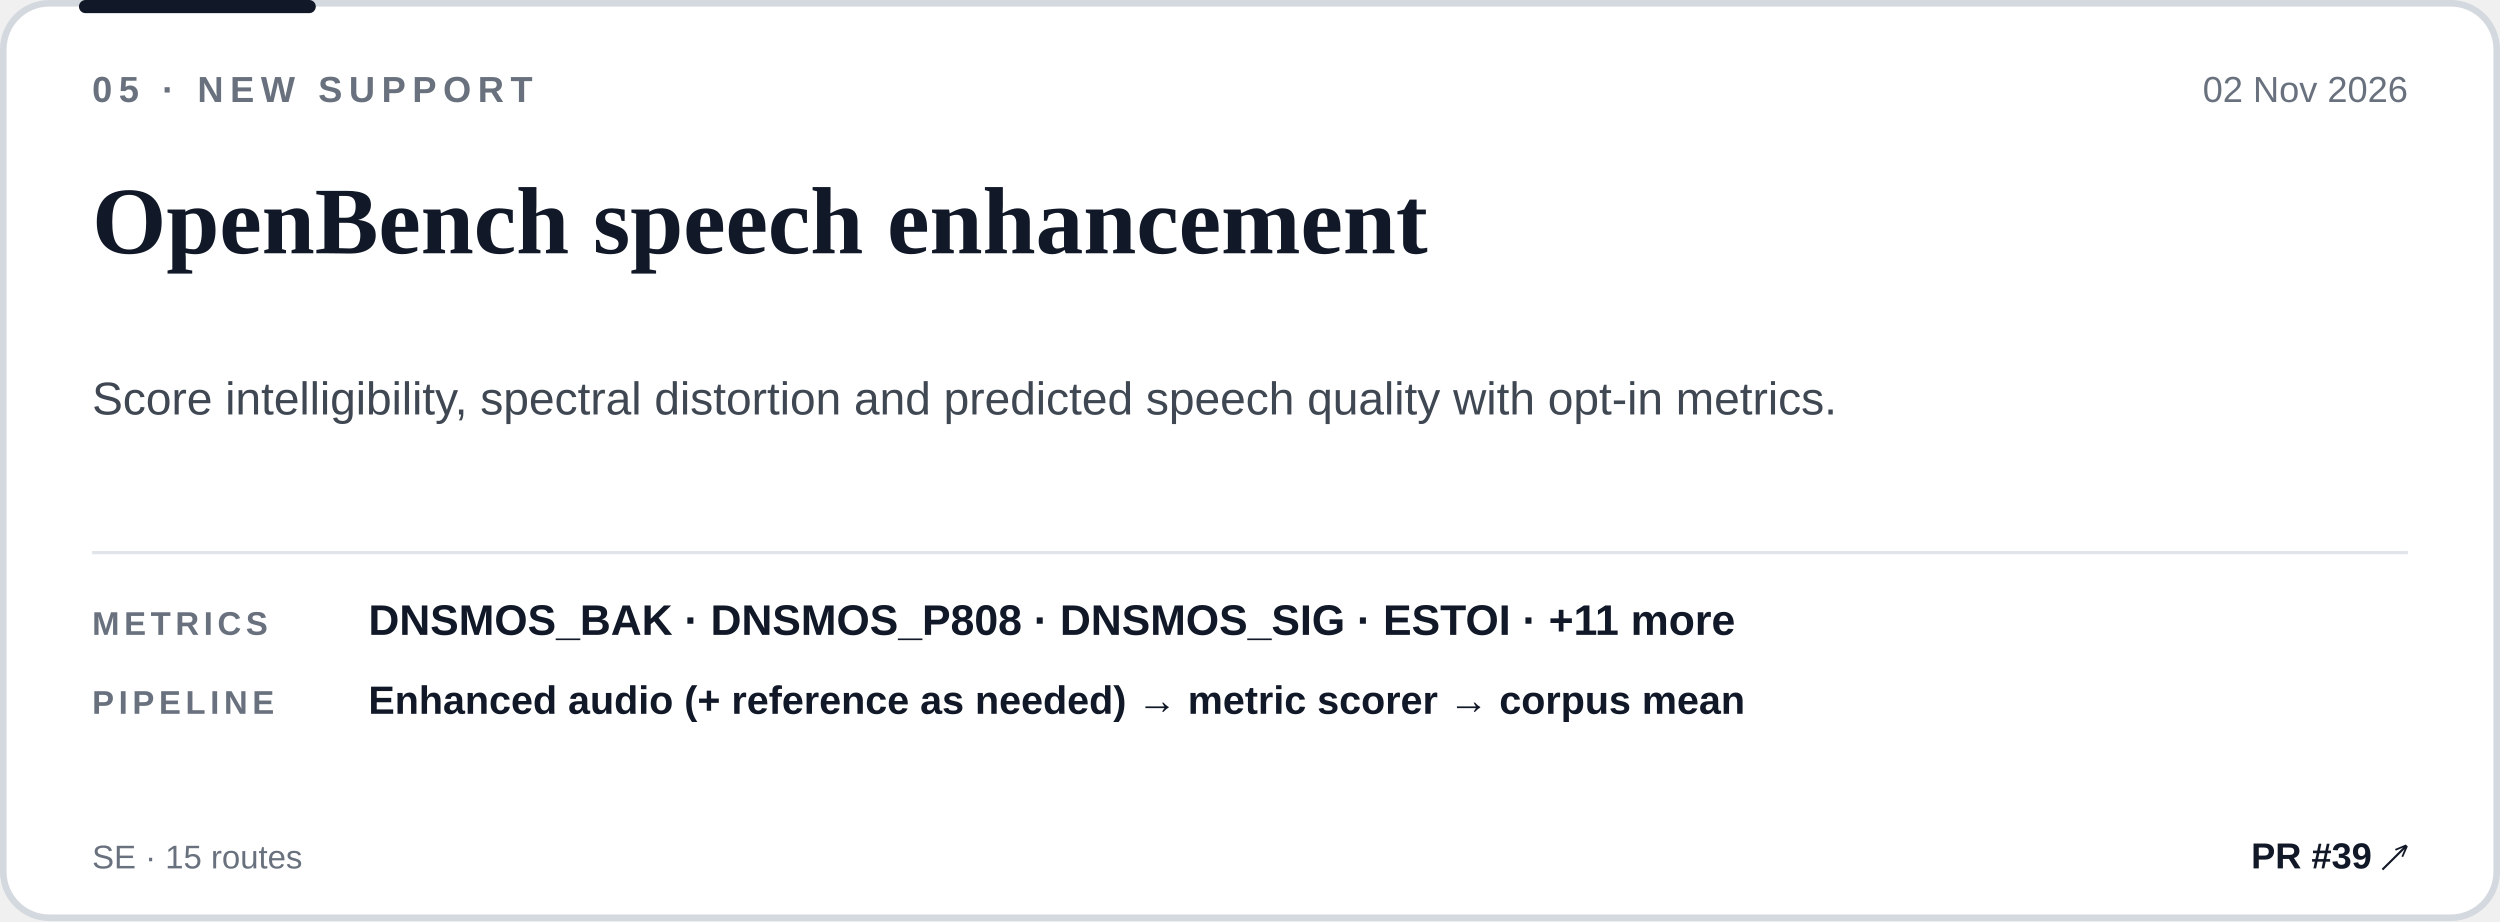
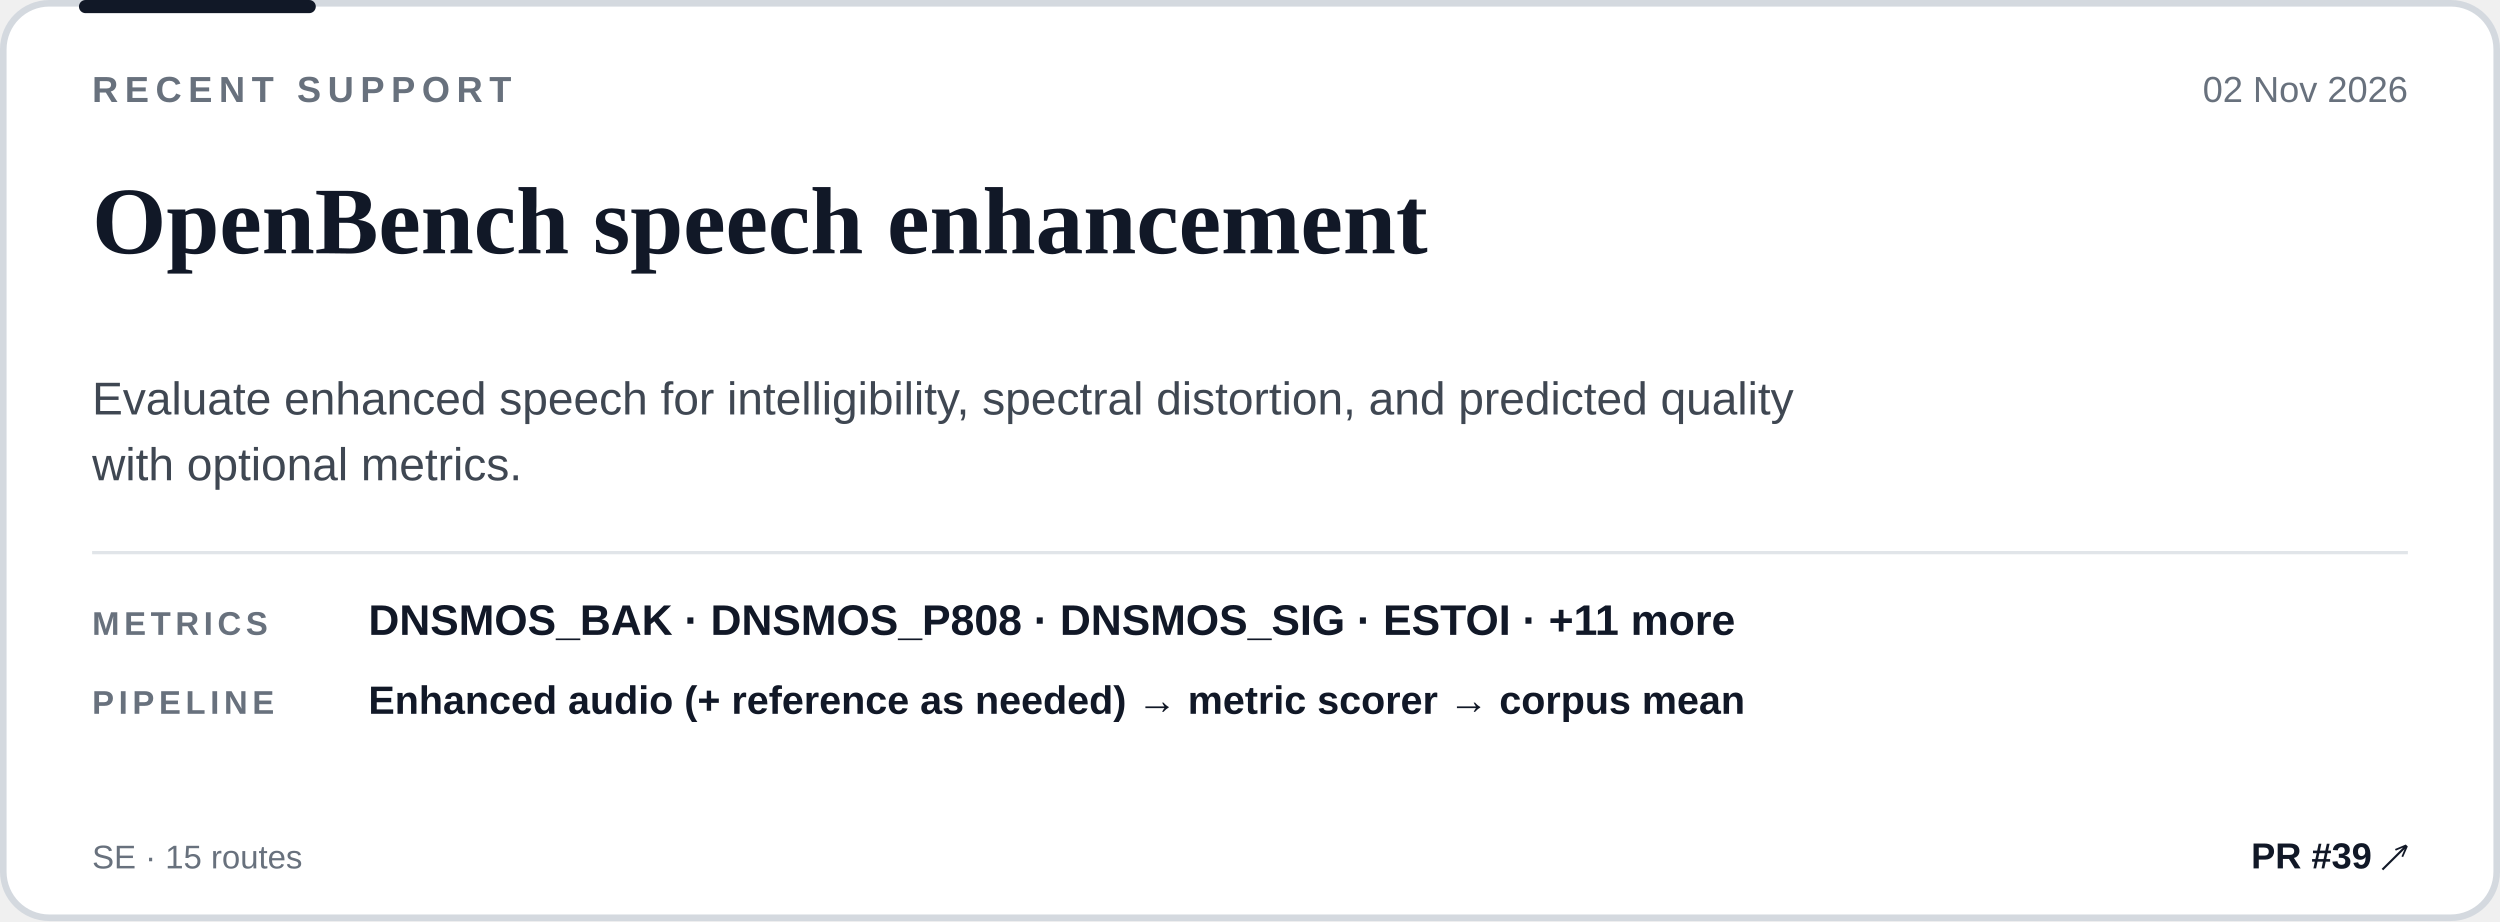
<svg xmlns="http://www.w3.org/2000/svg" width="760" height="280" viewBox="0 0 760 280" role="img" aria-labelledby="title desc">
  <rect x="1" y="1" width="758" height="278" rx="14" fill="#ffffff" stroke="#d4d9df" stroke-width="2" />
  <rect x="24" y="0" width="72" height="4" rx="2" fill="#111827" />
  <g font-family="Arial, Helvetica, sans-serif">
-     <text x="28" y="31" fill="#68717d" font-size="11" font-weight="700" letter-spacing="2">05 · NEW SUPPORT</text>
+     <text x="28" y="31" fill="#68717d" font-size="11" font-weight="700" letter-spacing="2">RECENT SUPPORT</text>
    <text x="732" y="31" text-anchor="end" fill="#68717d" font-size="11">02 Nov 2026</text>
    <text x="28" y="77" fill="#111827" font-family="Georgia,Times New Roman,serif" font-size="29" font-weight="700">OpenBench speech enhancement</text>
-     <text x="28" y="126" fill="#3f4752" font-family="Arial,sans-serif" font-size="14" font-weight="400">Score intelligibility, spectral distortion and predicted speech quality with opt-in metrics.</text>
+     <text x="28" y="126" fill="#3f4752" font-family="Arial,sans-serif" font-size="14" font-weight="400">Evaluate enhanced speech for intelligibility, spectral distortion, and predicted quality</text>
+     <text x="28" y="146" fill="#3f4752" font-family="Arial,sans-serif" font-size="14" font-weight="400">with optional metrics.</text>
    <line x1="28" y1="168" x2="732" y2="168" stroke="#e1e5e9" />
    <text x="28" y="193" fill="#68717d" font-size="10" font-weight="700" letter-spacing="1.4">METRICS</text>
    <text x="112" y="193" fill="#111827" font-size="13" font-weight="700">DNSMOS_BAK · DNSMOS_P808 · DNSMOS_SIG · ESTOI · +11 more</text>
    <text x="28" y="217" fill="#68717d" font-size="10" font-weight="700" letter-spacing="1.4">PIPELINE</text>
    <text x="112" y="217" fill="#111827" font-family="Arial,sans-serif" font-size="12" font-weight="600">Enhanced audio (+ reference as needed) → metric scorer → corpus mean</text>
    <text x="28" y="264" fill="#68717d" font-size="10">SE · 15 routes</text>
    <text x="732" y="264" text-anchor="end" fill="#111827" font-size="11" font-weight="700">PR #39 ↗</text>
  </g>
</svg>
